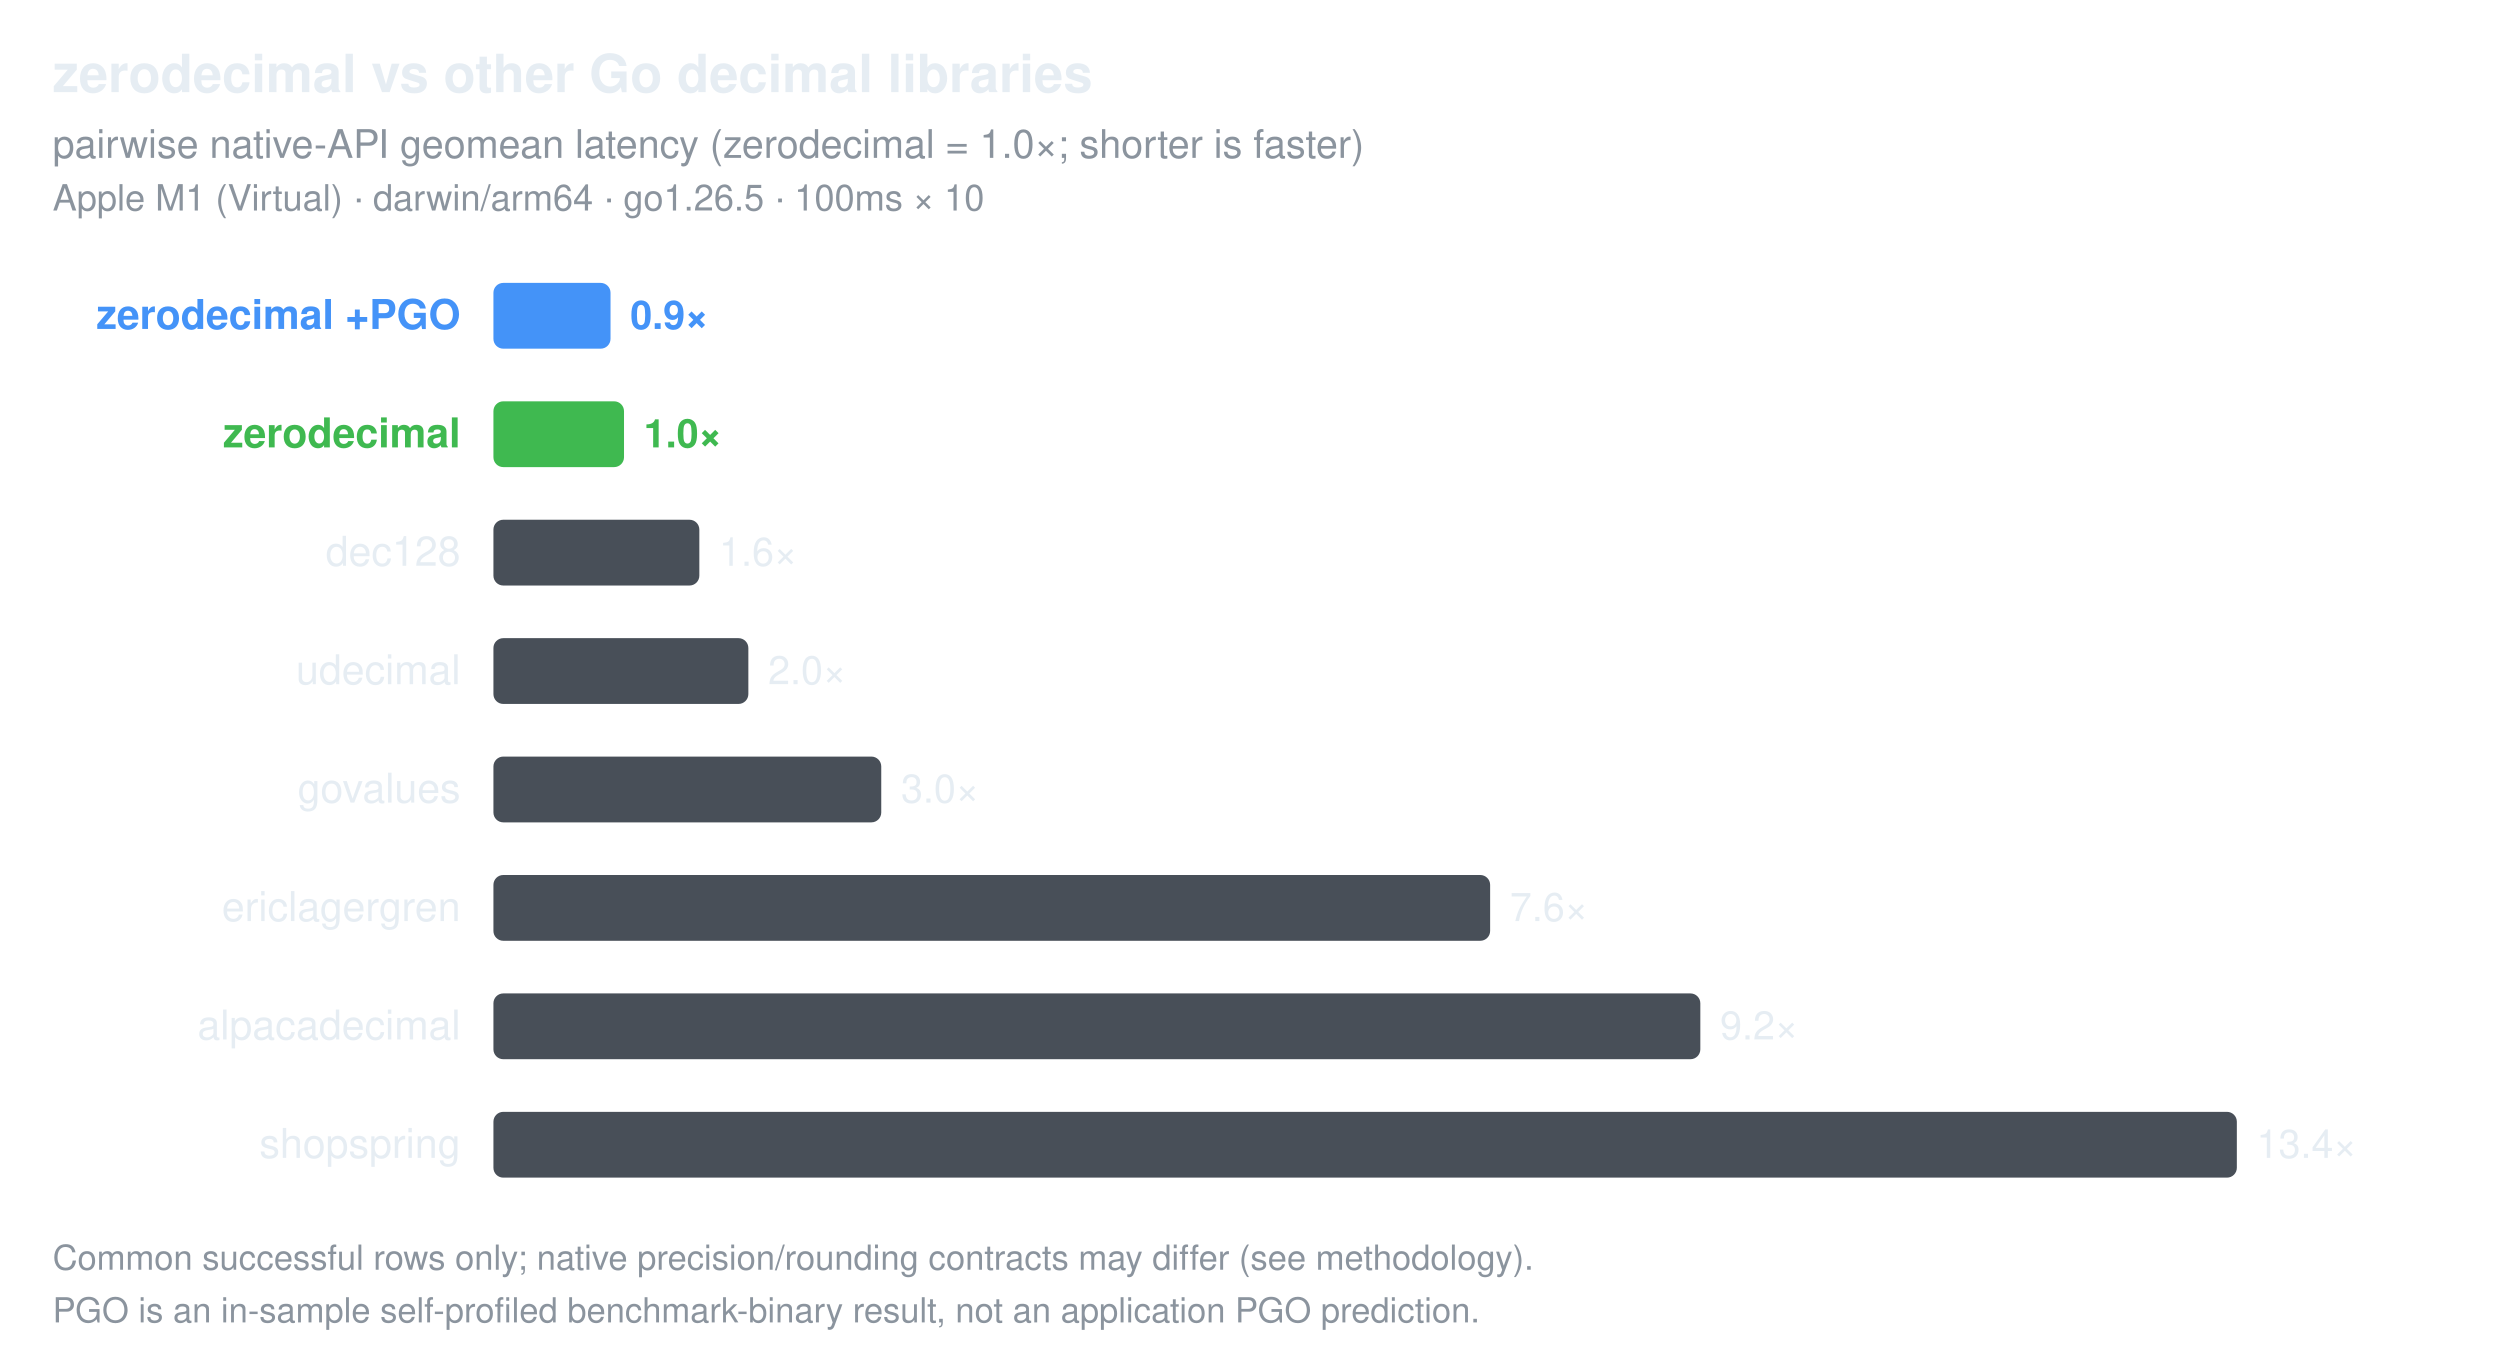
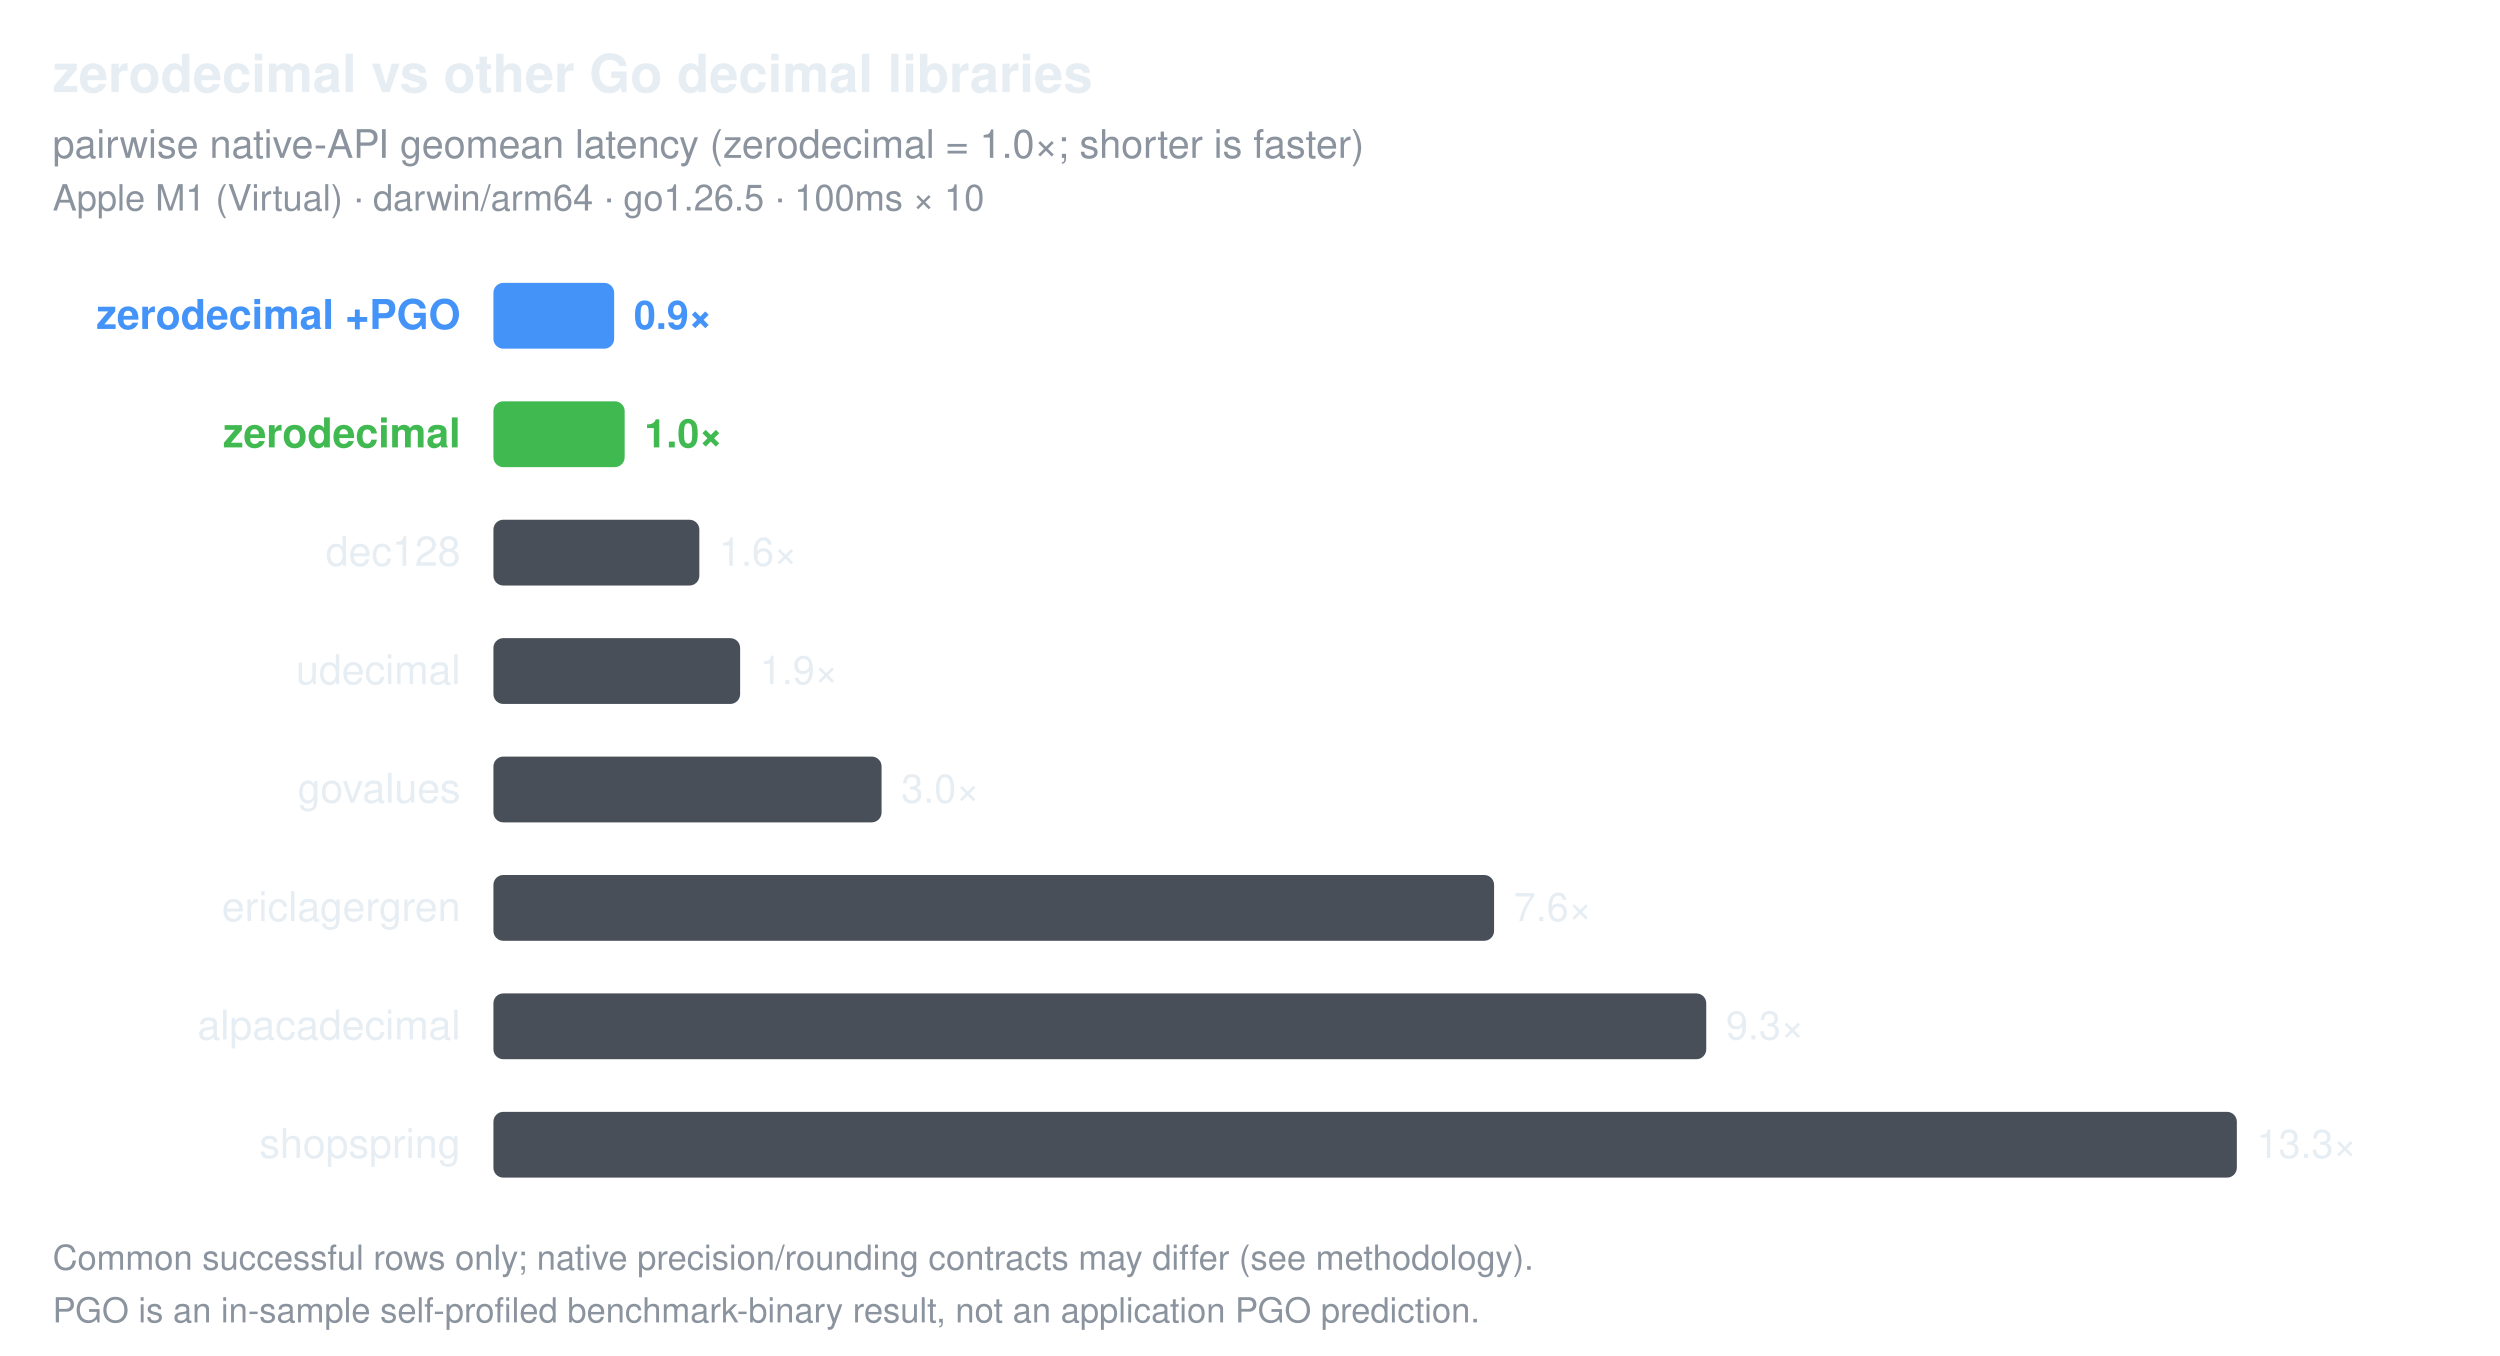
<svg xmlns="http://www.w3.org/2000/svg" width="760" height="412" viewBox="0 0 760 412" font-family="-apple-system,Segoe UI,Helvetica,Arial,sans-serif">
  <text x="16" y="28" font-size="16" font-weight="700" fill="#e6edf3">zerodecimal vs other Go decimal libraries</text>
  <text x="16" y="48" font-size="12" fill="#8b949e">pairwise native-API geomean latency (zerodecimal = 1.0×; shorter is faster)</text>
  <text x="16" y="64" font-size="11" fill="#8b949e">Apple M1 (Virtual) · darwin/arm64 · go1.26.5 · 100ms × 10</text>
  <text x="140" y="100" font-size="12.5" font-weight="700" fill="#4493f8" text-anchor="end">zerodecimal +PGO</text>
-   <rect x="150" y="86" width="35.6" height="20" rx="3" fill="#4493f8" />
-   <text x="191.6" y="100" font-size="12" font-weight="700" fill="#4493f8">0.9×</text>
+   <rect x="150" y="86" width="36.7" height="20" rx="3" fill="#4493f8" />
+   <text x="192.7" y="100" font-size="12" font-weight="700" fill="#4493f8">0.9×</text>
  <text x="140" y="136" font-size="12.5" font-weight="700" fill="#3fb950" text-anchor="end">zerodecimal</text>
-   <rect x="150" y="122" width="39.7" height="20" rx="3" fill="#3fb950" />
-   <text x="195.7" y="136" font-size="12" font-weight="700" fill="#3fb950">1.0×</text>
+   <rect x="150" y="122" width="39.9" height="20" rx="3" fill="#3fb950" />
+   <text x="195.9" y="136" font-size="12" font-weight="700" fill="#3fb950">1.0×</text>
  <text x="140" y="172" font-size="12.5" font-weight="400" fill="#e6edf3" text-anchor="end">dec128</text>
  <rect x="150" y="158" width="62.6" height="20" rx="3" fill="#484f58" />
  <text x="218.6" y="172" font-size="12" font-weight="400" fill="#e6edf3">1.6×</text>
  <text x="140" y="208" font-size="12.5" font-weight="400" fill="#e6edf3" text-anchor="end">udecimal</text>
-   <rect x="150" y="194" width="77.5" height="20" rx="3" fill="#484f58" />
-   <text x="233.5" y="208" font-size="12" font-weight="400" fill="#e6edf3">2.0×</text>
+   <rect x="150" y="194" width="75.0" height="20" rx="3" fill="#484f58" />
+   <text x="231.0" y="208" font-size="12" font-weight="400" fill="#e6edf3">1.9×</text>
  <text x="140" y="244" font-size="12.5" font-weight="400" fill="#e6edf3" text-anchor="end">govalues</text>
-   <rect x="150" y="230" width="117.9" height="20" rx="3" fill="#484f58" />
-   <text x="273.9" y="244" font-size="12" font-weight="400" fill="#e6edf3">3.0×</text>
+   <rect x="150" y="230" width="118.0" height="20" rx="3" fill="#484f58" />
+   <text x="274.0" y="244" font-size="12" font-weight="400" fill="#e6edf3">3.0×</text>
  <text x="140" y="280" font-size="12.5" font-weight="400" fill="#e6edf3" text-anchor="end">ericlagergren</text>
-   <rect x="150" y="266" width="303.0" height="20" rx="3" fill="#484f58" />
-   <text x="459.0" y="280" font-size="12" font-weight="400" fill="#e6edf3">7.6×</text>
+   <rect x="150" y="266" width="304.2" height="20" rx="3" fill="#484f58" />
+   <text x="460.2" y="280" font-size="12" font-weight="400" fill="#e6edf3">7.6×</text>
  <text x="140" y="316" font-size="12.5" font-weight="400" fill="#e6edf3" text-anchor="end">alpacadecimal</text>
-   <rect x="150" y="302" width="366.9" height="20" rx="3" fill="#484f58" />
-   <text x="522.9" y="316" font-size="12" font-weight="400" fill="#e6edf3">9.2×</text>
+   <rect x="150" y="302" width="368.7" height="20" rx="3" fill="#484f58" />
+   <text x="524.7" y="316" font-size="12" font-weight="400" fill="#e6edf3">9.3×</text>
  <text x="140" y="352" font-size="12.5" font-weight="400" fill="#e6edf3" text-anchor="end">shopspring</text>
  <rect x="150" y="338" width="530.0" height="20" rx="3" fill="#484f58" />
-   <text x="686.0" y="352" font-size="12" font-weight="400" fill="#e6edf3">13.4×</text>
+   <text x="686.0" y="352" font-size="12" font-weight="400" fill="#e6edf3">13.3×</text>
  <text x="16" y="386" font-size="10.5" fill="#8b949e">Common successful rows only; native precision/rounding contracts may differ (see methodology).</text>
  <text x="16" y="402" font-size="10.5" fill="#8b949e">PGO is an in-sample self-profiled benchmark-binary result, not an application PGO prediction.</text>
</svg>
